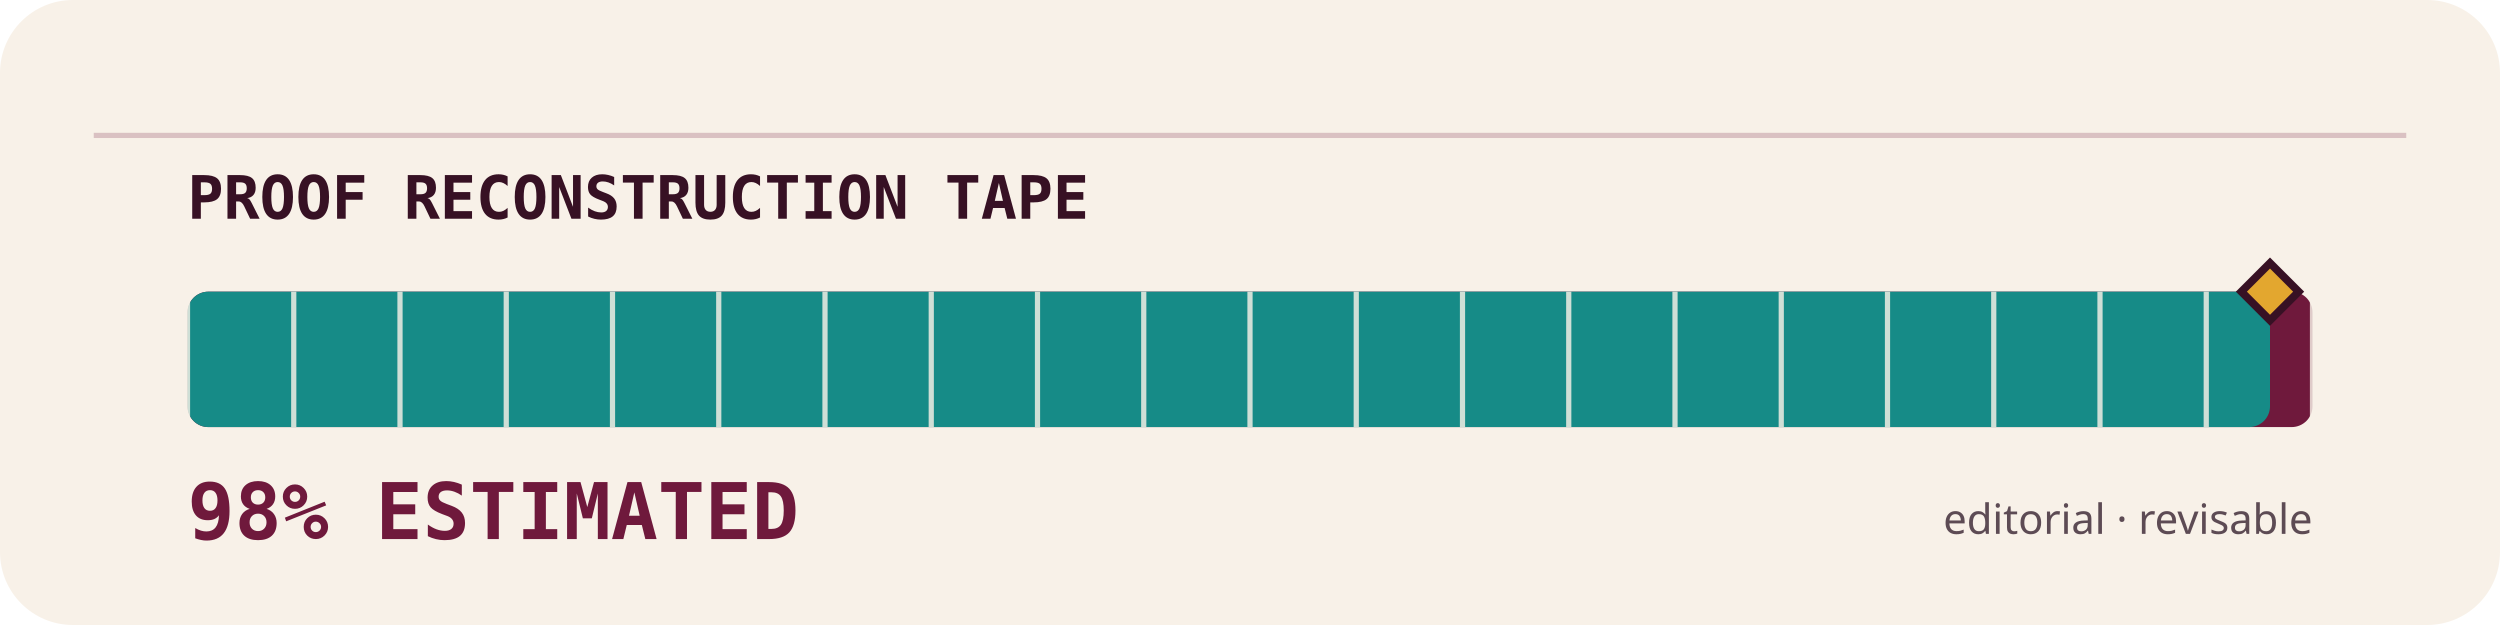
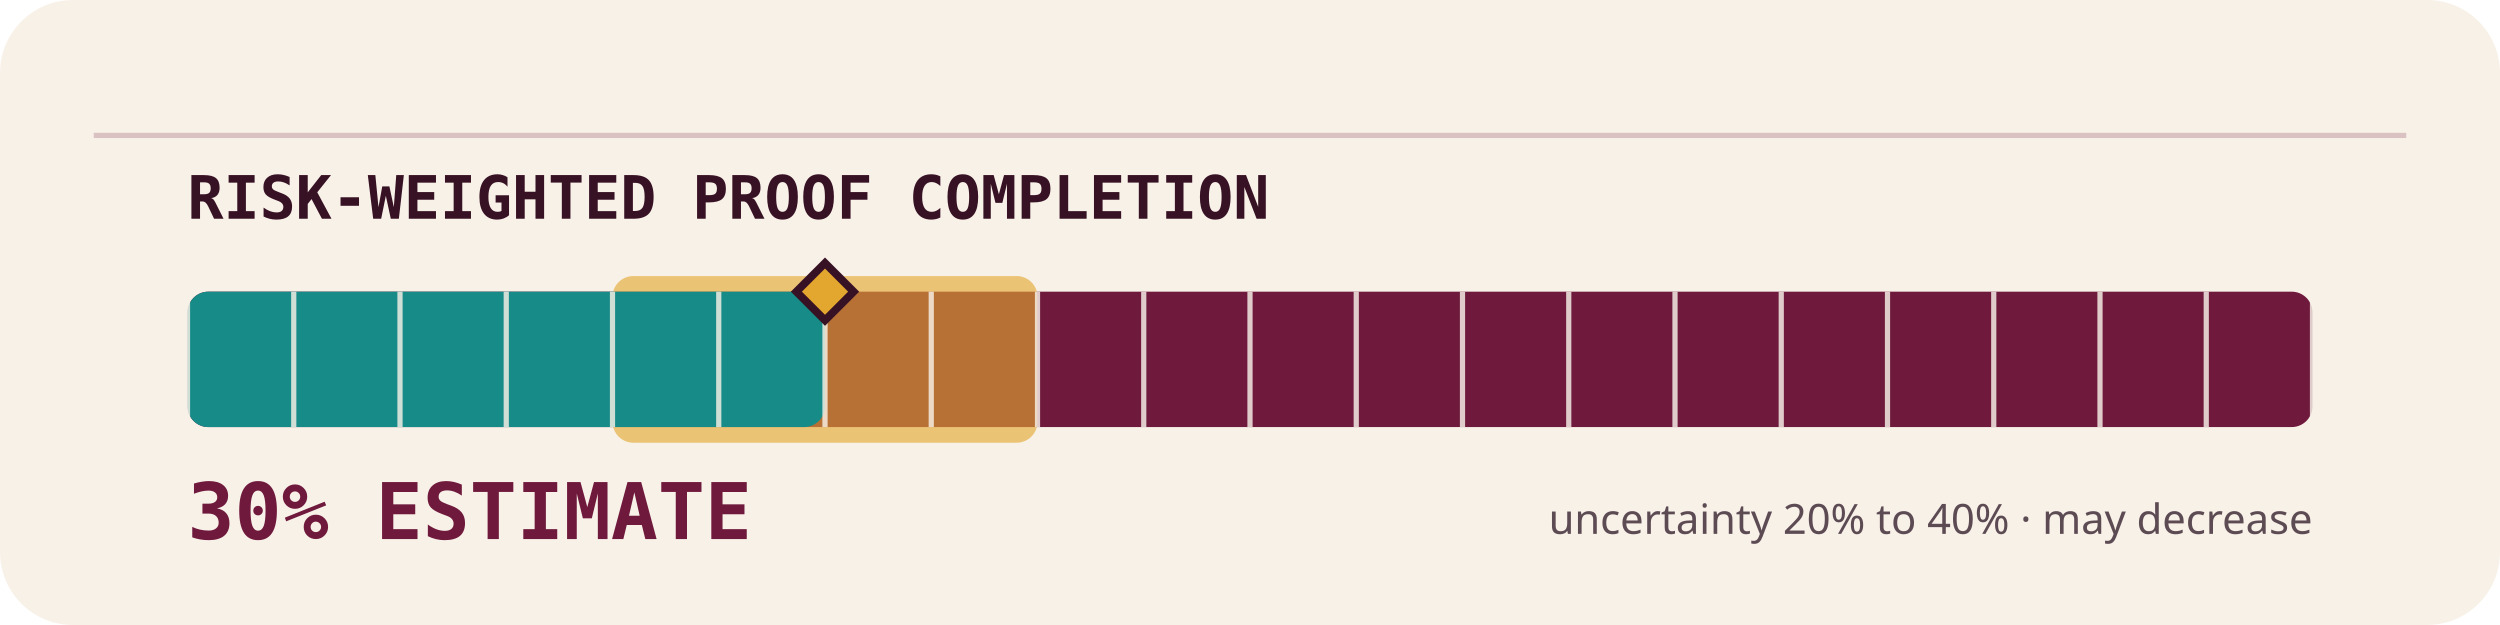
<svg xmlns="http://www.w3.org/2000/svg" viewBox="0 0 960 240" width="960" height="240" role="img" aria-labelledby="proof-progress-title proof-progress-desc">
  <rect width="960" height="240" rx="28" fill="#f8f1e8" />
  <path d="M36 52h888" stroke="#6f193c" stroke-width="2" opacity="0.22" />
-   <text x="72" y="84" fill="#371124" font-family="ui-monospace, SFMono-Regular, Menlo, Consolas, monospace" font-size="23" font-weight="700">PROOF RECONSTRUCTION TAPE</text>
+   <text x="72" y="84" fill="#371124" font-family="ui-monospace, SFMono-Regular, Menlo, Consolas, monospace" font-size="23" font-weight="700">RISK-WEIGHTED PROOF COMPLETION</text>
  <rect x="72" y="112" width="816" height="52" rx="8" fill="#6f193c" />
-   <rect x="72" y="112" width="799.68" height="52" rx="8" fill="#168b87" />
+   <rect x="235.2" y="106" width="163.2" height="64" rx="8" fill="#e3a72f" opacity="0.62" />
+   <rect x="72" y="112" width="244.8" height="52" rx="8" fill="#168b87" />
  <path d="M72 112v52" stroke="#f8f1e8" stroke-width="2" opacity="0.82" />
  <path d="M112.8 112v52" stroke="#f8f1e8" stroke-width="2" opacity="0.82" />
  <path d="M153.6 112v52" stroke="#f8f1e8" stroke-width="2" opacity="0.82" />
  <path d="M194.4 112v52" stroke="#f8f1e8" stroke-width="2" opacity="0.82" />
  <path d="M235.2 112v52" stroke="#f8f1e8" stroke-width="2" opacity="0.82" />
  <path d="M276 112v52" stroke="#f8f1e8" stroke-width="2" opacity="0.82" />
  <path d="M316.8 112v52" stroke="#f8f1e8" stroke-width="2" opacity="0.82" />
  <path d="M357.6 112v52" stroke="#f8f1e8" stroke-width="2" opacity="0.82" />
  <path d="M398.4 112v52" stroke="#f8f1e8" stroke-width="2" opacity="0.82" />
  <path d="M439.2 112v52" stroke="#f8f1e8" stroke-width="2" opacity="0.82" />
  <path d="M480 112v52" stroke="#f8f1e8" stroke-width="2" opacity="0.82" />
  <path d="M520.8 112v52" stroke="#f8f1e8" stroke-width="2" opacity="0.82" />
  <path d="M561.6 112v52" stroke="#f8f1e8" stroke-width="2" opacity="0.82" />
  <path d="M602.4 112v52" stroke="#f8f1e8" stroke-width="2" opacity="0.82" />
  <path d="M643.2 112v52" stroke="#f8f1e8" stroke-width="2" opacity="0.82" />
  <path d="M684 112v52" stroke="#f8f1e8" stroke-width="2" opacity="0.82" />
  <path d="M724.8 112v52" stroke="#f8f1e8" stroke-width="2" opacity="0.82" />
  <path d="M765.6 112v52" stroke="#f8f1e8" stroke-width="2" opacity="0.82" />
  <path d="M806.4 112v52" stroke="#f8f1e8" stroke-width="2" opacity="0.82" />
  <path d="M847.2 112v52" stroke="#f8f1e8" stroke-width="2" opacity="0.82" />
  <path d="M888 112v52" stroke="#f8f1e8" stroke-width="2" opacity="0.82" />
-   <path d="M871.68 101l11 11-11 11-11-11z" fill="#e3a72f" stroke="#371124" stroke-width="3" />
-   <text x="72" y="207" fill="#6f193c" font-family="ui-monospace, SFMono-Regular, Menlo, Consolas, monospace" font-size="30" font-weight="800">98% ESTIMATED</text>
-   <text x="888" y="205" text-anchor="end" fill="#5d4b54" font-family="system-ui, sans-serif" font-size="16">editorial · revisable</text>
+   <path d="M316.8 101l11 11-11 11-11-11z" fill="#e3a72f" stroke="#371124" stroke-width="3" />
+   <text x="72" y="207" fill="#6f193c" font-family="ui-monospace, SFMono-Regular, Menlo, Consolas, monospace" font-size="30" font-weight="800">30% ESTIMATE</text>
+   <text x="888" y="205" text-anchor="end" fill="#5d4b54" font-family="system-ui, sans-serif" font-size="16">uncertainty 20% to 40% · may decrease</text>
</svg>
